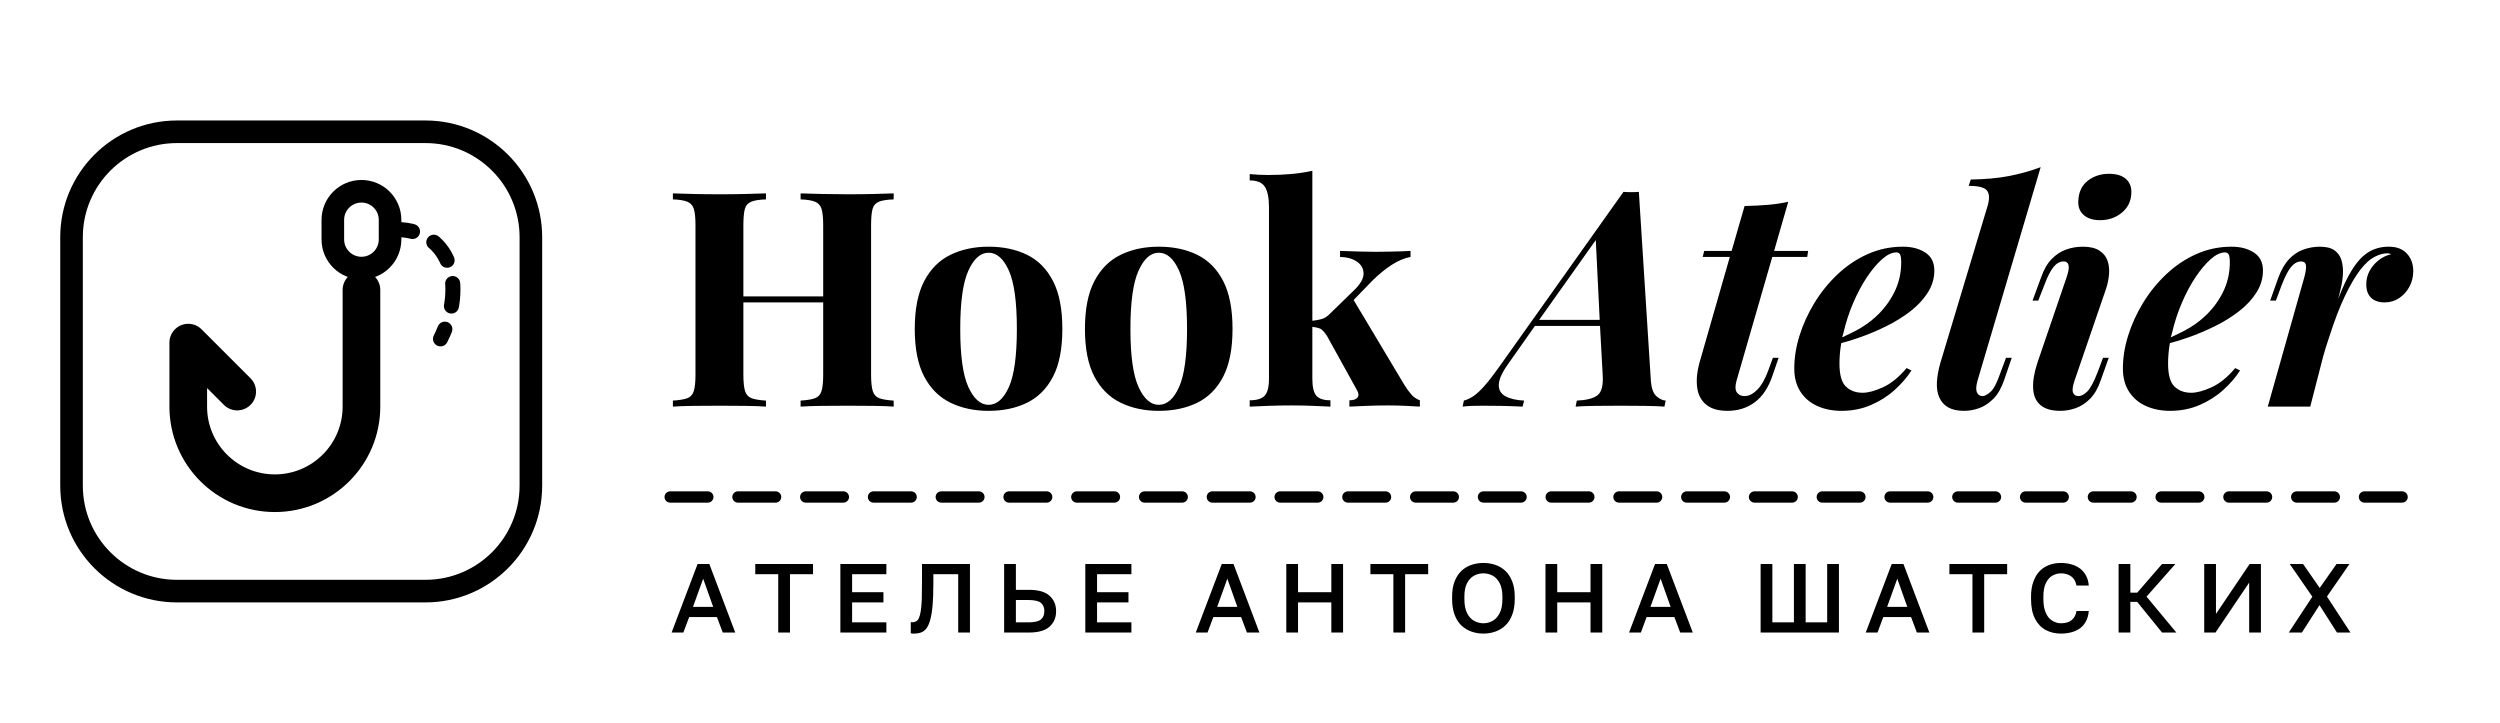
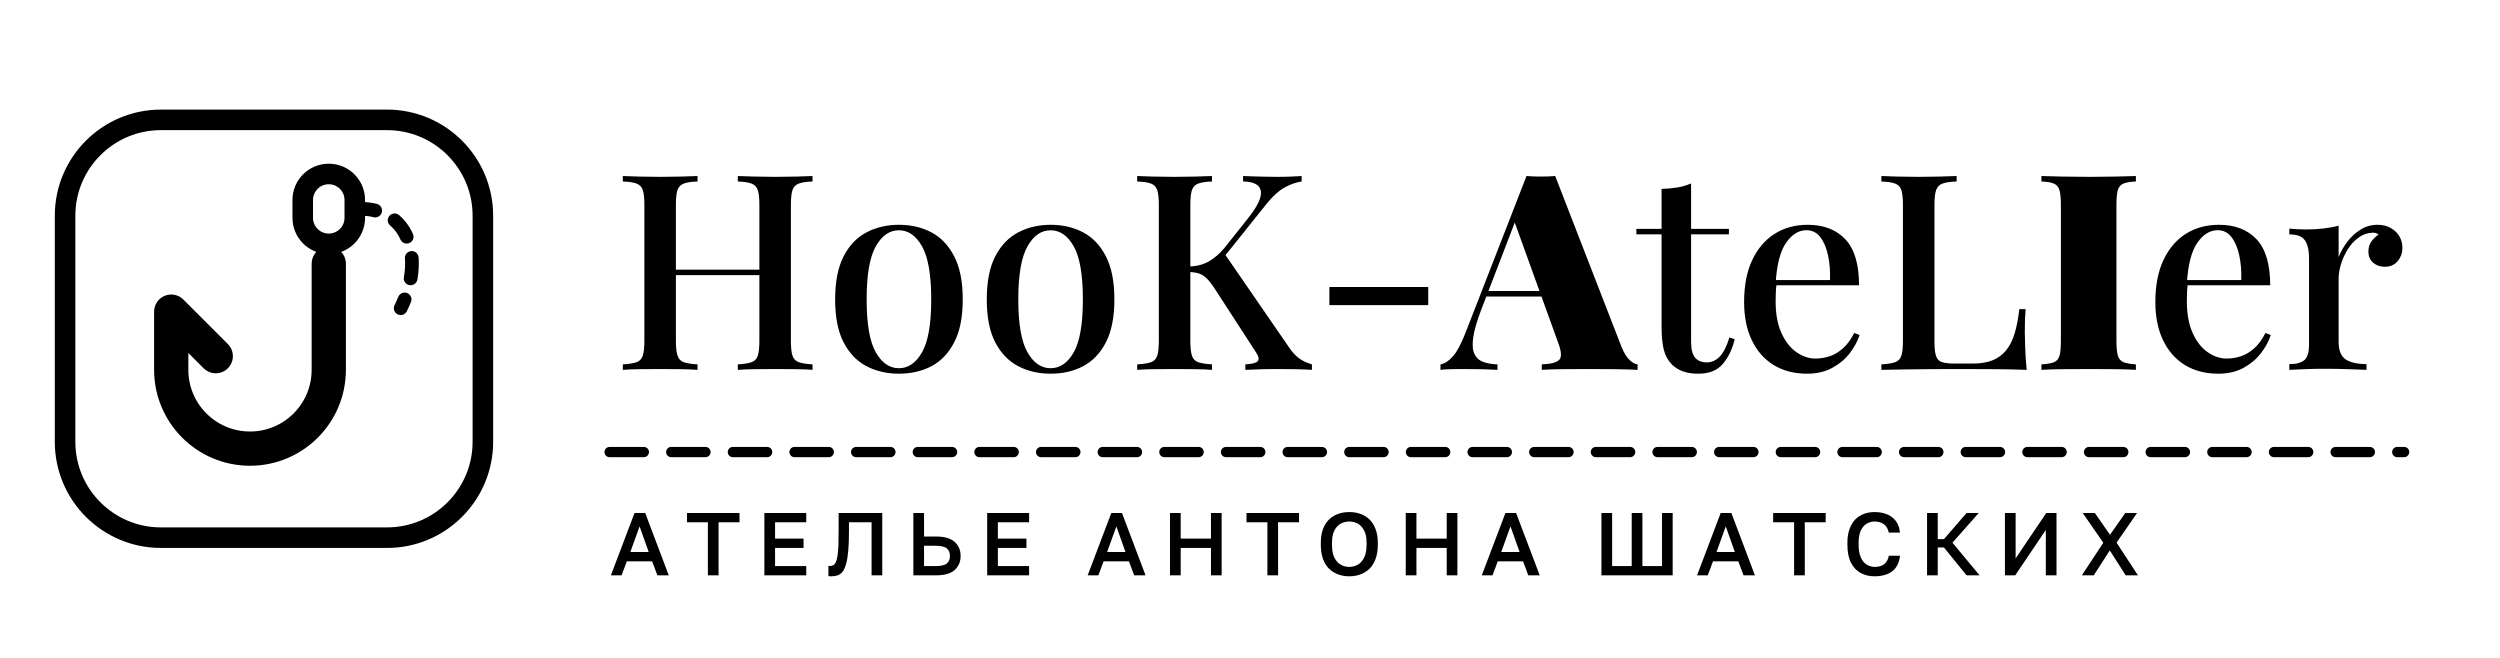
- <svg xmlns="http://www.w3.org/2000/svg" viewBox="0 0 332 96" width="332" height="96" role="img" aria-label="Hook Atelier — ателье Антона Шатских">
+ <svg xmlns="http://www.w3.org/2000/svg" viewBox="0 0 365 96" width="365" height="96" role="img" aria-label="HooK-AteLIer — ателье Антона Шатских">
  <g transform="translate(8 16)" fill="none" stroke="currentColor">
    <rect x="1.5" y="1.5" width="61" height="61" rx="14" stroke-width="3" />
    <path d="M40 22.5 V38 a11.5 11.5 0 0 1 -23 0 V29.5 l6.5 6.5" stroke-width="5" stroke-linecap="round" stroke-linejoin="round" />
    <path d="M36.2 13.2 a3.8 3.8 0 0 1 7.6 0 v2.6 a3.8 3.8 0 0 1 -7.6 0 z" stroke-width="3" />
    <path d="M43.8 14.5 C52 14 54 22 50.5 29" stroke-width="2" stroke-linecap="round" stroke-dasharray="3 3.2" />
  </g>
-   <path d="M106.32 54L106.32 54L106.32 53.20Q107.60 53.12 108.24 52.88Q108.88 52.64 109.10 51.92Q109.32 51.20 109.32 49.76L109.32 49.76L109.32 40.16L98.72 40.16L98.72 49.76Q98.72 51.20 98.94 51.92Q99.16 52.64 99.80 52.88Q100.44 53.12 101.72 53.20L101.72 53.20L101.72 54Q100.64 53.92 99 53.90Q97.36 53.88 95.68 53.88L95.68 53.88Q93.72 53.88 92.06 53.90Q90.40 53.92 89.36 54L89.36 54L89.36 53.20Q90.64 53.12 91.28 52.88Q91.92 52.64 92.14 51.92Q92.36 51.20 92.36 49.76L92.36 49.76L92.36 29.92Q92.36 28.44 92.14 27.74Q91.92 27.04 91.26 26.78Q90.60 26.52 89.36 26.48L89.36 26.48L89.36 25.68Q90.40 25.72 92.06 25.76Q93.72 25.80 95.68 25.80L95.68 25.80Q97.36 25.80 99 25.76Q100.64 25.72 101.72 25.68L101.72 25.68L101.72 26.48Q100.44 26.52 99.78 26.78Q99.12 27.04 98.92 27.74Q98.72 28.44 98.72 29.92L98.72 29.92L98.72 39.36L109.32 39.36L109.32 29.92Q109.32 28.44 109.10 27.74Q108.88 27.04 108.22 26.78Q107.56 26.52 106.32 26.48L106.32 26.48L106.32 25.68Q107.40 25.72 109.14 25.76Q110.88 25.80 112.60 25.80L112.60 25.80Q114.44 25.80 116.06 25.76Q117.68 25.72 118.68 25.68L118.68 25.68L118.68 26.48Q117.40 26.52 116.74 26.78Q116.08 27.04 115.88 27.74Q115.68 28.44 115.68 29.92L115.68 29.92L115.68 49.76Q115.68 51.20 115.90 51.92Q116.12 52.64 116.76 52.88Q117.40 53.12 118.68 53.20L118.68 53.20L118.68 54Q117.68 53.92 116.06 53.90Q114.44 53.88 112.60 53.88L112.60 53.88Q110.88 53.88 109.14 53.90Q107.40 53.92 106.32 54ZM131.28 32.76L131.28 32.76Q134.20 32.76 136.40 33.84Q138.60 34.92 139.84 37.32Q141.08 39.72 141.08 43.68L141.08 43.68Q141.08 47.64 139.84 50.02Q138.60 52.40 136.40 53.48Q134.20 54.56 131.28 54.56L131.28 54.56Q128.44 54.56 126.22 53.48Q124 52.40 122.74 50.02Q121.48 47.64 121.48 43.68L121.48 43.68Q121.48 39.72 122.74 37.32Q124 34.92 126.22 33.84Q128.44 32.76 131.28 32.76ZM131.28 33.56L131.28 33.56Q129.68 33.56 128.60 35.94Q127.52 38.32 127.52 43.68L127.52 43.68Q127.52 49.04 128.60 51.40Q129.68 53.76 131.28 53.76L131.28 53.76Q132.92 53.76 133.98 51.40Q135.04 49.04 135.04 43.68L135.04 43.68Q135.04 38.32 133.98 35.94Q132.92 33.56 131.28 33.56ZM153.88 32.76L153.88 32.76Q156.80 32.76 159 33.84Q161.20 34.92 162.44 37.32Q163.68 39.72 163.68 43.68L163.68 43.68Q163.68 47.64 162.44 50.02Q161.20 52.40 159 53.48Q156.80 54.56 153.88 54.56L153.88 54.56Q151.04 54.56 148.82 53.48Q146.60 52.40 145.34 50.02Q144.08 47.64 144.08 43.68L144.08 43.68Q144.08 39.72 145.34 37.32Q146.60 34.92 148.82 33.84Q151.04 32.76 153.88 32.76ZM153.88 33.56L153.88 33.56Q152.28 33.56 151.20 35.94Q150.12 38.32 150.12 43.68L150.12 43.68Q150.12 49.04 151.20 51.40Q152.28 53.76 153.88 53.76L153.88 53.76Q155.52 53.76 156.58 51.40Q157.64 49.04 157.64 43.68L157.64 43.68Q157.64 38.32 156.58 35.94Q155.52 33.56 153.88 33.56ZM174.28 22.68L174.28 22.68L174.28 42.60Q175 42.52 175.56 42.36L175.56 42.36Q176.16 42.16 176.68 41.60L176.68 41.60L179.72 38.64Q181.08 37.36 181.08 36.36Q181.08 35.36 180.22 34.76Q179.36 34.16 177.96 34.12L177.96 34.12L177.96 33.32Q179.08 33.36 180.40 33.40Q181.72 33.44 182.64 33.44L182.64 33.44Q183.44 33.44 184.34 33.42Q185.24 33.40 186.04 33.38Q186.84 33.36 187.32 33.32L187.32 33.32L187.32 34.12Q186.08 34.36 184.84 35.16Q183.60 35.96 182.32 37.20L182.32 37.20L179.76 39.84L186.48 51.08Q186.92 51.80 187.40 52.36Q187.88 52.92 188.56 53.16L188.56 53.16L188.56 54Q187.96 53.96 186.76 53.90Q185.56 53.84 184.36 53.84L184.36 53.84Q182.88 53.84 181.40 53.90Q179.92 53.96 179.20 54L179.20 54L179.20 53.16Q180 53.16 180.28 52.78Q180.56 52.40 180.20 51.80L180.20 51.80L176.24 44.64Q175.76 43.88 175.32 43.64L175.32 43.64Q174.92 43.48 174.28 43.40L174.28 43.40L174.28 50.28Q174.28 51.96 174.82 52.56Q175.36 53.16 176.68 53.16L176.68 53.16L176.68 54Q175.92 53.96 174.46 53.90Q173 53.84 171.48 53.84L171.48 53.84Q169.92 53.84 168.34 53.90Q166.76 53.96 165.96 54L165.96 54L165.96 53.16Q167.36 53.16 167.94 52.56Q168.52 51.96 168.52 50.28L168.52 50.28L168.52 27.48Q168.52 25.68 167.98 24.82Q167.44 23.96 165.96 23.96L165.96 23.96L165.96 23.12Q167.24 23.24 168.44 23.24L168.44 23.24Q170.08 23.24 171.56 23.10Q173.04 22.96 174.28 22.68Z" fill="currentColor" />
-   <path d="M203.84 43.28L200.32 48.28Q199.08 50 199.04 51.06Q199 52.12 199.92 52.62Q200.84 53.12 202.40 53.20L202.40 53.20L202.20 54Q200.52 53.92 199.30 53.90Q198.08 53.88 197 53.88L197 53.88Q196.08 53.88 195.48 53.90Q194.88 53.92 194.24 54L194.24 54L194.40 53.20Q195.12 53 195.74 52.56Q196.36 52.12 197.14 51.24Q197.92 50.36 198.92 48.96L198.92 48.96L215.60 25.48Q216.12 25.52 216.66 25.52Q217.20 25.52 217.64 25.48L217.64 25.48L219.24 50.64Q219.36 52.08 219.98 52.62Q220.60 53.16 221.20 53.20L221.20 53.20L221.04 54Q220.04 53.92 218.38 53.90Q216.72 53.88 215.24 53.88L215.24 53.88Q213.44 53.88 211.84 53.90Q210.24 53.92 209.24 54L209.24 54L209.40 53.20Q211.32 53.12 212.14 52.50Q212.96 51.88 212.84 49.84L212.84 49.84L212.48 43.28L203.84 43.28ZM204.40 42.48L212.44 42.48L211.92 31.88L204.40 42.48ZM235.60 33.32L240.12 33.32L240 34.12L235.36 34.12L230.60 50.60Q230.32 51.64 230.66 52.12Q231 52.60 231.68 52.60L231.68 52.60Q232.52 52.60 233.36 51.76Q234.20 50.92 234.84 49.16L234.84 49.16L235.44 47.52L236.20 47.52L235.40 49.84Q234.60 52.24 233.06 53.40Q231.52 54.56 229.40 54.56L229.40 54.56Q227.56 54.56 226.56 53.72Q225.56 52.88 225.38 51.42Q225.20 49.96 225.68 48.20L225.68 48.20L229.72 34.12L226.12 34.12L226.32 33.32L229.96 33.32L231.68 27.36Q233.40 27.32 234.80 27.20Q236.20 27.08 237.48 26.80L237.48 26.80L235.60 33.32ZM244.52 45.56L244.52 45.56Q244.28 46.96 244.28 48.28L244.28 48.28Q244.28 50.52 245.14 51.34Q246 52.16 247.36 52.16L247.36 52.16Q248.44 52.16 250.04 51.44Q251.64 50.72 253.20 48.88L253.20 48.88L253.84 49.20Q253 50.52 251.64 51.76Q250.28 53 248.48 53.78Q246.68 54.56 244.56 54.56L244.56 54.56Q242.76 54.56 241.34 53.92Q239.92 53.28 239.10 52.02Q238.28 50.76 238.28 48.92L238.28 48.92Q238.28 46.80 238.98 44.56Q239.68 42.32 240.96 40.22Q242.24 38.12 244.04 36.42Q245.84 34.72 248.04 33.74Q250.24 32.76 252.72 32.76L252.72 32.76Q254.48 32.76 255.68 33.54Q256.88 34.32 256.88 35.92L256.88 35.92Q256.88 37.48 256.02 38.84Q255.16 40.20 253.72 41.32Q252.28 42.44 250.50 43.32Q248.72 44.20 246.88 44.84L246.88 44.84Q245.64 45.28 244.52 45.56ZM244.64 44.80L244.64 44.80Q245.60 44.36 246.52 43.88L246.52 43.88Q248 43.08 249.04 42.12L249.04 42.12Q250.60 40.72 251.54 38.86Q252.48 37 252.48 34.84L252.48 34.84Q252.48 34.04 252.32 33.78Q252.16 33.52 251.84 33.52L251.84 33.52Q250.96 33.52 249.94 34.42Q248.92 35.32 247.92 36.82Q246.92 38.32 246.10 40.24Q245.28 42.16 244.80 44.24L244.80 44.24Q244.72 44.52 244.64 44.80ZM271 22.20L262.60 50.60Q262.32 51.64 262.54 52.12Q262.76 52.60 263.28 52.60L263.28 52.60Q263.72 52.60 264.36 52.02Q265 51.44 265.68 49.44L265.68 49.44L266.40 47.52L267.16 47.52L266.16 50.44Q265.60 52.08 264.72 52.96Q263.84 53.84 262.84 54.20Q261.84 54.56 260.84 54.56L260.84 54.56Q259.52 54.56 258.72 54.10Q257.92 53.64 257.54 52.78Q257.16 51.92 257.22 50.76Q257.28 49.60 257.68 48.20L257.68 48.20L263.96 27.32Q264.36 25.96 263.88 25.32Q263.40 24.68 261.44 24.68L261.44 24.68L261.72 23.84Q264.60 23.80 266.78 23.38Q268.96 22.96 271 22.20L271 22.20ZM270.56 48.20L274.48 36.72Q274.96 35.28 274.52 34.88L274.52 34.88Q274.36 34.72 274.04 34.72L274.04 34.72Q273.32 34.72 272.72 35.44Q272.12 36.16 271.48 37.88L271.48 37.88L270.68 39.92L269.92 39.92L271.04 36.88Q271.60 35.28 272.46 34.40Q273.32 33.52 274.38 33.14Q275.44 32.76 276.60 32.76L276.60 32.76Q278 32.76 278.80 33.28Q279.60 33.80 279.88 34.62Q280.16 35.44 280.08 36.42Q280 37.40 279.68 38.36L279.68 38.36L275.48 50.60Q275.12 51.68 275.30 52.14Q275.48 52.60 276.04 52.60L276.04 52.60Q276.56 52.60 277.18 52Q277.80 51.40 278.56 49.44L278.56 49.44L279.28 47.52L280.04 47.52L279 50.44Q278.44 52.08 277.56 52.96Q276.68 53.84 275.66 54.20Q274.64 54.56 273.60 54.56L273.60 54.56Q271.88 54.56 270.98 53.80Q270.08 53.04 270 51.60Q269.92 50.16 270.56 48.20L270.56 48.20ZM276 26.64L276 26.64Q276.08 24.92 277.26 24Q278.44 23.08 280.08 23.08L280.08 23.08Q281.56 23.08 282.34 23.78Q283.12 24.48 283.04 25.72L283.04 25.72Q282.96 27.28 281.76 28.26Q280.56 29.24 278.88 29.24L278.88 29.24Q277.48 29.24 276.70 28.54Q275.92 27.84 276 26.64ZM288.16 45.56L288.16 45.56Q287.92 46.96 287.92 48.28L287.92 48.28Q287.92 50.52 288.78 51.34Q289.64 52.16 291 52.16L291 52.16Q292.08 52.16 293.68 51.44Q295.28 50.72 296.84 48.88L296.84 48.88L297.48 49.20Q296.64 50.52 295.28 51.76Q293.92 53 292.12 53.78Q290.32 54.56 288.20 54.56L288.20 54.56Q286.40 54.56 284.98 53.92Q283.56 53.28 282.74 52.02Q281.92 50.76 281.92 48.92L281.92 48.92Q281.92 46.80 282.62 44.56Q283.32 42.32 284.60 40.22Q285.88 38.12 287.68 36.42Q289.48 34.72 291.68 33.74Q293.88 32.76 296.36 32.76L296.36 32.76Q298.12 32.76 299.32 33.54Q300.52 34.32 300.52 35.92L300.52 35.92Q300.52 37.48 299.66 38.84Q298.80 40.20 297.36 41.32Q295.92 42.44 294.14 43.32Q292.36 44.20 290.52 44.84L290.52 44.84Q289.28 45.28 288.16 45.56ZM288.28 44.80L288.28 44.80Q289.24 44.36 290.16 43.88L290.16 43.88Q291.64 43.08 292.68 42.12L292.68 42.12Q294.24 40.72 295.18 38.86Q296.12 37 296.12 34.84L296.12 34.84Q296.12 34.04 295.96 33.78Q295.80 33.52 295.48 33.52L295.48 33.52Q294.60 33.52 293.58 34.42Q292.56 35.32 291.56 36.82Q290.56 38.32 289.74 40.24Q288.92 42.16 288.44 44.24L288.44 44.24Q288.36 44.52 288.28 44.80ZM308.52 47.32L306.80 54L301.16 54L306.04 36.72Q306.32 35.64 306.22 35.18Q306.12 34.72 305.60 34.72L305.60 34.72Q304.88 34.72 304.28 35.42Q303.68 36.12 303 37.88L303 37.88L302.24 39.92L301.48 39.92L302.56 36.88Q303.16 35.28 304 34.40Q304.84 33.52 305.90 33.14Q306.96 32.76 308.08 32.76L308.08 32.76Q309.36 32.76 310.04 33.26Q310.72 33.76 310.96 34.60Q311.20 35.44 311.14 36.42Q311.08 37.40 310.84 38.36L310.84 38.36L310.52 39.68Q311.40 37.36 312.32 35.88L312.32 35.88Q313.36 34.20 314.54 33.48Q315.72 32.76 317.24 32.76L317.24 32.76Q318.80 32.76 319.64 33.68Q320.48 34.60 320.48 36L320.48 36Q320.48 37.12 319.98 38.06Q319.48 39 318.62 39.58Q317.76 40.16 316.68 40.16L316.68 40.16Q315.52 40.16 314.88 39.54Q314.24 38.92 314.24 37.76L314.24 37.76Q314.24 36.80 314.68 35.98Q315.12 35.16 315.88 34.56Q316.64 33.96 317.56 33.76L317.56 33.76L317.32 33.68Q317.20 33.64 317.04 33.64L317.04 33.64Q316.24 33.64 315.32 34.12Q314.40 34.60 313.44 35.84Q312.48 37.08 311.42 39.28Q310.36 41.48 309.28 44.88L309.28 44.88Q308.88 46.04 308.52 47.32L308.52 47.32Z" fill="currentColor" />
-   <path d="M89 66 H320" fill="none" stroke="currentColor" stroke-width="1.5" stroke-linecap="round" stroke-dasharray="5 4" />
+   <path d="M107.72 54V53.2Q109.05 53.12 109.73 52.88Q110.41 52.64 110.64 51.92Q110.87 51.2 110.87 49.76V29.94Q110.87 28.46 110.64 27.76Q110.41 27.06 109.72 26.8Q109.04 26.54 107.72 26.5V25.7Q108.7 25.74 110.21 25.78Q111.71 25.82 113.19 25.82Q114.85 25.82 116.29 25.78Q117.74 25.74 118.63 25.7V26.5Q117.3 26.54 116.62 26.8Q115.93 27.06 115.7 27.76Q115.47 28.46 115.47 29.94V49.76Q115.47 51.2 115.7 51.92Q115.94 52.64 116.62 52.88Q117.3 53.12 118.63 53.2V54Q117.74 53.92 116.29 53.9Q114.85 53.88 113.19 53.88Q111.71 53.88 110.21 53.9Q108.7 53.92 107.72 54ZM90.93 54V53.2Q92.26 53.12 92.94 52.88Q93.62 52.64 93.85 51.92Q94.08 51.2 94.08 49.76V29.94Q94.08 28.46 93.85 27.76Q93.62 27.06 92.94 26.8Q92.25 26.54 90.93 26.5V25.7Q91.83 25.74 93.3 25.78Q94.76 25.82 96.44 25.82Q97.94 25.82 99.4 25.78Q100.87 25.74 101.84 25.7V26.5Q100.51 26.54 99.83 26.8Q99.15 27.06 98.91 27.76Q98.68 28.46 98.68 29.94V49.76Q98.68 51.2 98.92 51.92Q99.15 52.64 99.83 52.88Q100.51 53.12 101.84 53.2V54Q100.87 53.92 99.4 53.9Q97.94 53.88 96.44 53.88Q94.76 53.88 93.3 53.9Q91.83 53.92 90.93 54ZM96.88 40.17V39.37H112.67V40.17ZM131.24 32.82Q133.91 32.82 136 33.93Q138.09 35.04 139.32 37.44Q140.56 39.83 140.56 43.71Q140.56 47.59 139.32 49.97Q138.09 52.35 136 53.46Q133.91 54.56 131.24 54.56Q128.61 54.56 126.5 53.46Q124.39 52.35 123.16 49.97Q121.93 47.59 121.93 43.71Q121.93 39.83 123.16 37.44Q124.39 35.04 126.5 33.93Q128.61 32.82 131.24 32.82ZM131.24 33.62Q129.18 33.62 127.85 35.99Q126.53 38.36 126.53 43.71Q126.53 49.07 127.85 51.41Q129.18 53.76 131.24 53.76Q133.3 53.76 134.63 51.41Q135.96 49.07 135.96 43.71Q135.96 38.36 134.63 35.99Q133.3 33.62 131.24 33.62ZM153.39 32.82Q156.06 32.82 158.15 33.93Q160.24 35.04 161.47 37.44Q162.7 39.83 162.7 43.71Q162.7 47.59 161.47 49.97Q160.24 52.35 158.15 53.46Q156.06 54.56 153.39 54.56Q150.76 54.56 148.65 53.46Q146.54 52.35 145.3 49.97Q144.07 47.59 144.07 43.71Q144.07 39.83 145.3 37.44Q146.54 35.04 148.65 33.93Q150.76 32.82 153.39 32.82ZM153.39 33.62Q151.32 33.62 150 35.99Q148.67 38.36 148.67 43.71Q148.67 49.07 150 51.41Q151.32 53.76 153.39 53.76Q155.45 53.76 156.78 51.41Q158.1 49.07 158.1 43.71Q158.1 38.36 156.78 35.99Q155.45 33.62 153.39 33.62ZM190.04 25.7V26.49Q188.78 26.69 187.52 27.39Q186.26 28.1 184.96 29.71L177.31 39.27L178.66 36.86L188.23 50.76Q188.88 51.73 189.63 52.29Q190.37 52.85 191.54 53.2V54Q190.43 53.92 188.92 53.9Q187.4 53.88 186.26 53.88Q185.53 53.88 184.48 53.9Q183.42 53.92 181.82 54V53.2Q183.29 53.12 183.63 52.73Q183.98 52.34 183.35 51.4L177.52 42.41Q176.8 41.27 176.24 40.71Q175.68 40.14 175.1 39.95Q174.51 39.75 173.61 39.71V38.91Q175.31 38.86 176.53 38.14Q177.75 37.43 178.8 36.16L182.14 31.96Q183.53 30.24 183.94 29.04Q184.34 27.83 183.74 27.18Q183.13 26.53 181.49 26.49V25.7Q182.32 25.74 183.15 25.76Q183.99 25.78 184.83 25.8Q185.68 25.82 186.52 25.82Q187.6 25.82 188.5 25.78Q189.4 25.74 190.04 25.7ZM176.95 25.7V26.5Q175.62 26.54 174.94 26.8Q174.25 27.06 174.02 27.76Q173.79 28.46 173.79 29.94V49.76Q173.79 51.2 174.02 51.92Q174.26 52.64 174.94 52.88Q175.62 53.12 176.95 53.2V54Q175.98 53.92 174.51 53.9Q173.04 53.88 171.55 53.88Q169.87 53.88 168.4 53.9Q166.94 53.92 166.03 54V53.2Q167.37 53.12 168.05 52.88Q168.73 52.64 168.96 51.92Q169.19 51.2 169.19 49.76V29.94Q169.19 28.46 168.96 27.76Q168.73 27.06 168.04 26.8Q167.36 26.54 166.03 26.5V25.7Q166.94 25.74 168.4 25.78Q169.87 25.82 171.55 25.82Q173.04 25.82 174.51 25.78Q175.98 25.74 176.95 25.7ZM208.52 41.9V44.55H194.09V41.9ZM246.9 26.78V33.41H252.42V34.21H246.9V49.91Q246.9 51.56 247.5 52.24Q248.1 52.91 249.19 52.91Q250.24 52.91 251.06 52.08Q251.89 51.24 252.5 49.26L253.26 49.52Q252.77 51.66 251.55 53.11Q250.33 54.56 247.97 54.56Q246.62 54.56 245.7 54.22Q244.79 53.88 244.11 53.23Q243.23 52.32 242.91 51.04Q242.59 49.75 242.59 47.64V34.21H238.91V33.41H242.59V27.58Q243.81 27.55 244.89 27.37Q245.98 27.19 246.9 26.78ZM263.92 32.82Q267.44 32.82 269.43 34.95Q271.42 37.07 271.42 41.65H257.63L257.58 40.89H267.18Q267.25 38.93 266.89 37.27Q266.53 35.61 265.76 34.61Q264.98 33.61 263.74 33.61Q262.05 33.61 260.78 35.43Q259.51 37.24 259.25 41.26L259.38 41.45Q259.3 42.01 259.27 42.66Q259.24 43.32 259.24 43.98Q259.24 46.72 260.08 48.6Q260.93 50.47 262.27 51.41Q263.62 52.35 265.05 52.35Q266.12 52.35 267.14 52.01Q268.16 51.67 269.08 50.85Q270 50.03 270.72 48.61L271.5 48.92Q271.05 50.29 270.04 51.6Q269.03 52.9 267.47 53.73Q265.92 54.56 263.84 54.56Q261.03 54.56 258.96 53.3Q256.9 52.03 255.77 49.68Q254.64 47.33 254.64 44.09Q254.64 40.51 255.81 38Q256.98 35.49 259.08 34.15Q261.17 32.82 263.92 32.82ZM285.67 25.7V26.5Q284.31 26.54 283.61 26.8Q282.91 27.06 282.67 27.76Q282.43 28.46 282.43 29.94V49.92Q282.43 51.29 282.66 51.97Q282.88 52.66 283.53 52.87Q284.17 53.08 285.43 53.08H288.03Q289.74 53.08 290.92 52.6Q292.1 52.12 292.89 51.15Q293.68 50.19 294.14 48.68Q294.59 47.17 294.82 45.13H295.74Q295.62 46.41 295.62 48.48Q295.62 49.3 295.68 50.83Q295.73 52.36 295.9 54Q293.86 53.92 291.31 53.9Q288.75 53.88 286.75 53.88Q285.83 53.88 284.39 53.88Q282.96 53.88 281.29 53.9Q279.63 53.92 277.92 53.94Q276.21 53.96 274.68 54V53.2Q276.01 53.12 276.69 52.88Q277.37 52.64 277.6 51.92Q277.83 51.2 277.83 49.76V29.94Q277.83 28.46 277.6 27.76Q277.37 27.06 276.69 26.8Q276 26.54 274.68 26.5V25.7Q275.58 25.74 277.05 25.78Q278.51 25.82 280.19 25.82Q281.71 25.82 283.2 25.78Q284.69 25.74 285.67 25.7ZM323.96 32.82Q327.48 32.82 329.47 34.95Q331.45 37.07 331.45 41.65H317.66L317.61 40.89H327.22Q327.29 38.93 326.93 37.27Q326.57 35.61 325.79 34.61Q325.02 33.61 323.78 33.61Q322.09 33.61 320.82 35.43Q319.55 37.24 319.29 41.26L319.41 41.45Q319.34 42.01 319.31 42.66Q319.28 43.32 319.28 43.98Q319.28 46.72 320.12 48.6Q320.96 50.47 322.31 51.41Q323.66 52.35 325.09 52.35Q326.16 52.35 327.18 52.01Q328.2 51.67 329.12 50.85Q330.04 50.03 330.76 48.61L331.53 48.92Q331.09 50.29 330.07 51.6Q329.06 52.9 327.51 53.73Q325.96 54.56 323.88 54.56Q321.07 54.56 319 53.3Q316.94 52.03 315.81 49.68Q314.68 47.33 314.68 44.09Q314.68 40.51 315.85 38Q317.02 35.49 319.11 34.15Q321.21 32.82 323.96 32.82ZM347.11 32.82Q348.26 32.82 349.07 33.3Q349.89 33.77 350.32 34.52Q350.75 35.27 350.75 36.16Q350.75 37.32 350.05 38.14Q349.35 38.95 348.19 38.95Q347.17 38.95 346.48 38.36Q345.79 37.77 345.79 36.72Q345.79 35.84 346.24 35.23Q346.69 34.62 347.28 34.25Q346.91 33.93 346.35 33.98Q345.27 34.02 344.35 34.69Q343.43 35.35 342.79 36.37Q342.15 37.39 341.79 38.54Q341.44 39.69 341.44 40.71V49.88Q341.44 51.83 342.51 52.5Q343.58 53.16 345.51 53.16V54Q344.6 53.96 342.89 53.9Q341.18 53.84 339.3 53.84Q337.85 53.84 336.41 53.9Q334.97 53.96 334.24 54V53.16Q335.8 53.16 336.46 52.56Q337.12 51.96 337.12 50.28V37.74Q337.12 35.94 336.51 35.08Q335.91 34.22 334.24 34.22V33.38Q335.52 33.5 336.72 33.5Q338.05 33.5 339.24 33.36Q340.44 33.22 341.44 32.94V37.52Q341.89 36.38 342.7 35.31Q343.51 34.23 344.63 33.53Q345.75 32.82 347.11 32.82Z" fill="currentColor" />
+   <path d="M227.06 25.7 236.74 50.64Q237.3 52 237.94 52.58Q238.57 53.16 239.09 53.2V54Q237.66 53.92 235.74 53.9Q233.82 53.88 231.82 53.88Q229.78 53.88 227.98 53.9Q226.18 53.92 225.1 54V53.2Q227.14 53.12 227.68 52.5Q228.22 51.88 227.42 49.84L221.03 32.14L221.83 30.74L216.31 45.09Q215.31 47.68 215.09 49.26Q214.87 50.84 215.27 51.68Q215.67 52.52 216.55 52.84Q217.43 53.16 218.63 53.2V54Q217.15 53.92 215.97 53.9Q214.79 53.88 213.39 53.88Q212.63 53.88 211.77 53.9Q210.91 53.92 210.31 54V53.2Q211.23 53.04 212.13 52.02Q213.03 51 213.99 48.52L222.87 25.7Q223.82 25.78 224.96 25.78Q226.1 25.78 227.06 25.7ZM228.46 42.49V43.29H216.55L216.95 42.49ZM311.84 25.7V26.5Q310.64 26.54 310.02 26.8Q309.4 27.06 309.2 27.76Q309 28.46 309 29.94V49.76Q309 51.2 309.21 51.92Q309.43 52.64 310.04 52.88Q310.65 53.12 311.84 53.2V54Q310.68 53.92 308.86 53.9Q307.05 53.88 305.17 53.88Q303 53.88 301.11 53.9Q299.22 53.92 298.05 54V53.2Q299.29 53.12 299.89 52.88Q300.48 52.64 300.69 51.92Q300.89 51.2 300.89 49.76V29.94Q300.89 28.46 300.68 27.76Q300.47 27.06 299.86 26.8Q299.25 26.54 298.05 26.5V25.7Q299.22 25.74 301.11 25.78Q303 25.82 305.17 25.82Q307.05 25.82 308.86 25.78Q310.68 25.74 311.84 25.7Z" fill="currentColor" />
+   <path d="M89 66 H351" fill="none" stroke="currentColor" stroke-width="1.5" stroke-linecap="round" stroke-dasharray="5 4" />
  <path d="M90.75 84L89.19 84L92.64 74.90L94.20 74.90L97.64 84L95.98 84L95.21 81.95L91.52 81.95L90.75 84ZM93.38 76.85L92.03 80.59L94.71 80.59L93.38 76.85ZM104.91 84L103.35 84L103.35 76.25L100.30 76.25L100.30 74.90L107.97 74.90L107.97 76.25L104.91 76.25L104.91 84ZM117.71 84L111.60 84L111.60 74.90L117.71 74.90L117.71 76.25L113.16 76.25L113.16 78.64L117.32 78.64L117.32 80.00L113.16 80.00L113.16 82.65L117.71 82.65L117.71 84ZM121.41 84.14L121.41 84.14Q121.30 84.14 121.18 84.14Q121.05 84.13 120.95 84.10L120.95 84.10L120.95 82.62Q120.99 82.64 121.14 82.64L121.14 82.64Q121.43 82.64 121.65 82.52Q121.87 82.41 122.02 82.10Q122.17 81.79 122.27 81.19Q122.37 80.59 122.41 79.63Q122.44 78.66 122.44 77.24L122.44 77.24L122.44 74.90L128.81 74.90L128.81 84L127.25 84L127.25 76.25L123.95 76.25L123.95 77.50Q123.95 79.20 123.85 80.37Q123.75 81.54 123.54 82.29Q123.34 83.04 123.04 83.44Q122.73 83.84 122.32 83.99Q121.91 84.14 121.41 84.14ZM136.67 84L133.35 84L133.35 74.90L134.91 74.90L134.91 78.33L136.67 78.33Q138.50 78.33 139.37 79.11Q140.25 79.88 140.25 81.17L140.25 81.17Q140.25 82.45 139.37 83.23Q138.50 84 136.67 84L136.67 84ZM134.91 79.68L134.91 82.65L136.54 82.65Q137.78 82.65 138.23 82.27Q138.69 81.89 138.69 81.17L138.69 81.17Q138.69 80.44 138.23 80.06Q137.78 79.68 136.54 79.68L136.54 79.68L134.91 79.68ZM150.25 84L144.13 84L144.13 74.90L150.25 74.90L150.25 76.25L145.69 76.25L145.69 78.64L149.86 78.64L149.86 80.00L145.69 80.00L145.69 82.65L150.25 82.65L150.25 84ZM160.36 84L158.80 84L162.25 74.90L163.81 74.90L167.25 84L165.59 84L164.82 81.95L161.13 81.95L160.36 84ZM162.99 76.85L161.64 80.59L164.32 80.59L162.99 76.85ZM172.38 84L170.82 84L170.82 74.90L172.38 74.90L172.38 78.64L176.80 78.64L176.80 74.90L178.36 74.90L178.36 84L176.80 84L176.80 80.00L172.38 80.00L172.38 84ZM186.60 84L185.04 84L185.04 76.25L181.99 76.25L181.99 74.90L189.66 74.90L189.66 76.25L186.60 76.25L186.60 84ZM197.00 84.14L197.00 84.14Q196.16 84.14 195.42 83.88Q194.67 83.62 194.08 83.07Q193.50 82.52 193.17 81.64Q192.84 80.76 192.84 79.52L192.84 79.52L192.84 79.25Q192.84 78.06 193.17 77.21Q193.50 76.36 194.08 75.81Q194.67 75.26 195.42 75.01Q196.16 74.76 197.00 74.76L197.00 74.76Q197.83 74.76 198.57 75.01Q199.32 75.26 199.91 75.81Q200.49 76.36 200.82 77.21Q201.16 78.06 201.16 79.25L201.16 79.25L201.16 79.52Q201.16 80.76 200.82 81.64Q200.49 82.52 199.91 83.07Q199.32 83.62 198.57 83.88Q197.83 84.14 197.00 84.14ZM197.00 82.77L197.00 82.77Q197.65 82.77 198.22 82.45Q198.79 82.14 199.15 81.43Q199.52 80.72 199.52 79.52L199.52 79.52L199.52 79.25Q199.52 78.11 199.15 77.43Q198.79 76.75 198.22 76.44Q197.65 76.14 197.00 76.14L197.00 76.14Q196.34 76.14 195.77 76.44Q195.19 76.75 194.83 77.43Q194.47 78.11 194.47 79.25L194.47 79.25L194.47 79.52Q194.47 80.72 194.83 81.43Q195.19 82.14 195.77 82.45Q196.34 82.77 197.00 82.77ZM206.80 84L205.24 84L205.24 74.90L206.80 74.90L206.80 78.64L211.22 78.64L211.22 74.90L212.78 74.90L212.78 84L211.22 84L211.22 80.00L206.80 80.00L206.80 84ZM217.91 84L216.34 84L219.79 74.90L221.35 74.90L224.80 84L223.13 84L222.36 81.95L218.67 81.95L217.91 84ZM220.53 76.85L219.18 80.59L221.86 80.59L220.53 76.85ZM244.21 84L233.81 84L233.81 74.90L235.37 74.90L235.37 82.65L238.23 82.65L238.23 74.90L239.79 74.90L239.79 82.65L242.65 82.65L242.65 74.90L244.21 74.90L244.21 84ZM249.33 84L247.77 84L251.22 74.90L252.78 74.90L256.22 84L254.56 84L253.79 81.95L250.10 81.95L249.33 84ZM251.96 76.85L250.61 80.59L253.29 80.59L251.96 76.85ZM263.50 84L261.94 84L261.94 76.25L258.88 76.25L258.88 74.90L266.55 74.90L266.55 76.25L263.50 76.25L263.50 84ZM273.69 84.14L273.69 84.14Q272.57 84.14 271.68 83.67Q270.78 83.19 270.25 82.17Q269.72 81.15 269.72 79.52L269.72 79.52L269.72 79.25Q269.72 78.07 270.04 77.22Q270.35 76.37 270.89 75.82Q271.43 75.28 272.15 75.02Q272.87 74.76 273.69 74.76L273.69 74.76Q274.44 74.76 275.09 74.95Q275.74 75.13 276.24 75.51Q276.73 75.89 277.03 76.45Q277.33 77.01 277.39 77.76L277.39 77.76L275.76 77.76Q275.59 76.91 275.04 76.53Q274.48 76.14 273.69 76.14L273.69 76.14Q273.12 76.14 272.58 76.43Q272.05 76.72 271.71 77.40Q271.36 78.07 271.36 79.25L271.36 79.25L271.36 79.52Q271.36 80.45 271.57 81.08Q271.78 81.71 272.12 82.08Q272.47 82.44 272.88 82.60Q273.29 82.77 273.69 82.77L273.69 82.77Q274.63 82.77 275.14 82.33Q275.65 81.89 275.76 81.14L275.76 81.14L277.39 81.14Q277.32 81.95 277.01 82.52Q276.71 83.09 276.21 83.45Q275.70 83.81 275.07 83.97Q274.43 84.14 273.69 84.14ZM282.91 84L281.35 84L281.35 74.90L282.91 74.90L282.91 78.71L283.82 78.71L287.12 74.90L288.89 74.90L285.06 79.23L289.02 84L287.12 84L283.82 79.93L282.91 79.93L282.91 84ZM294.22 84L292.72 84L292.72 74.90L294.28 74.90L294.28 81.53L298.75 74.90L300.25 74.90L300.25 84L298.69 84L298.69 77.37L294.22 84ZM305.69 84L303.95 84L307.08 79.24L304.08 74.90L305.85 74.90L308.06 78.08L310.29 74.90L312.01 74.90L309.02 79.22L312.14 84L310.35 84L308.03 80.36L305.69 84Z" fill="currentColor" />
</svg>
